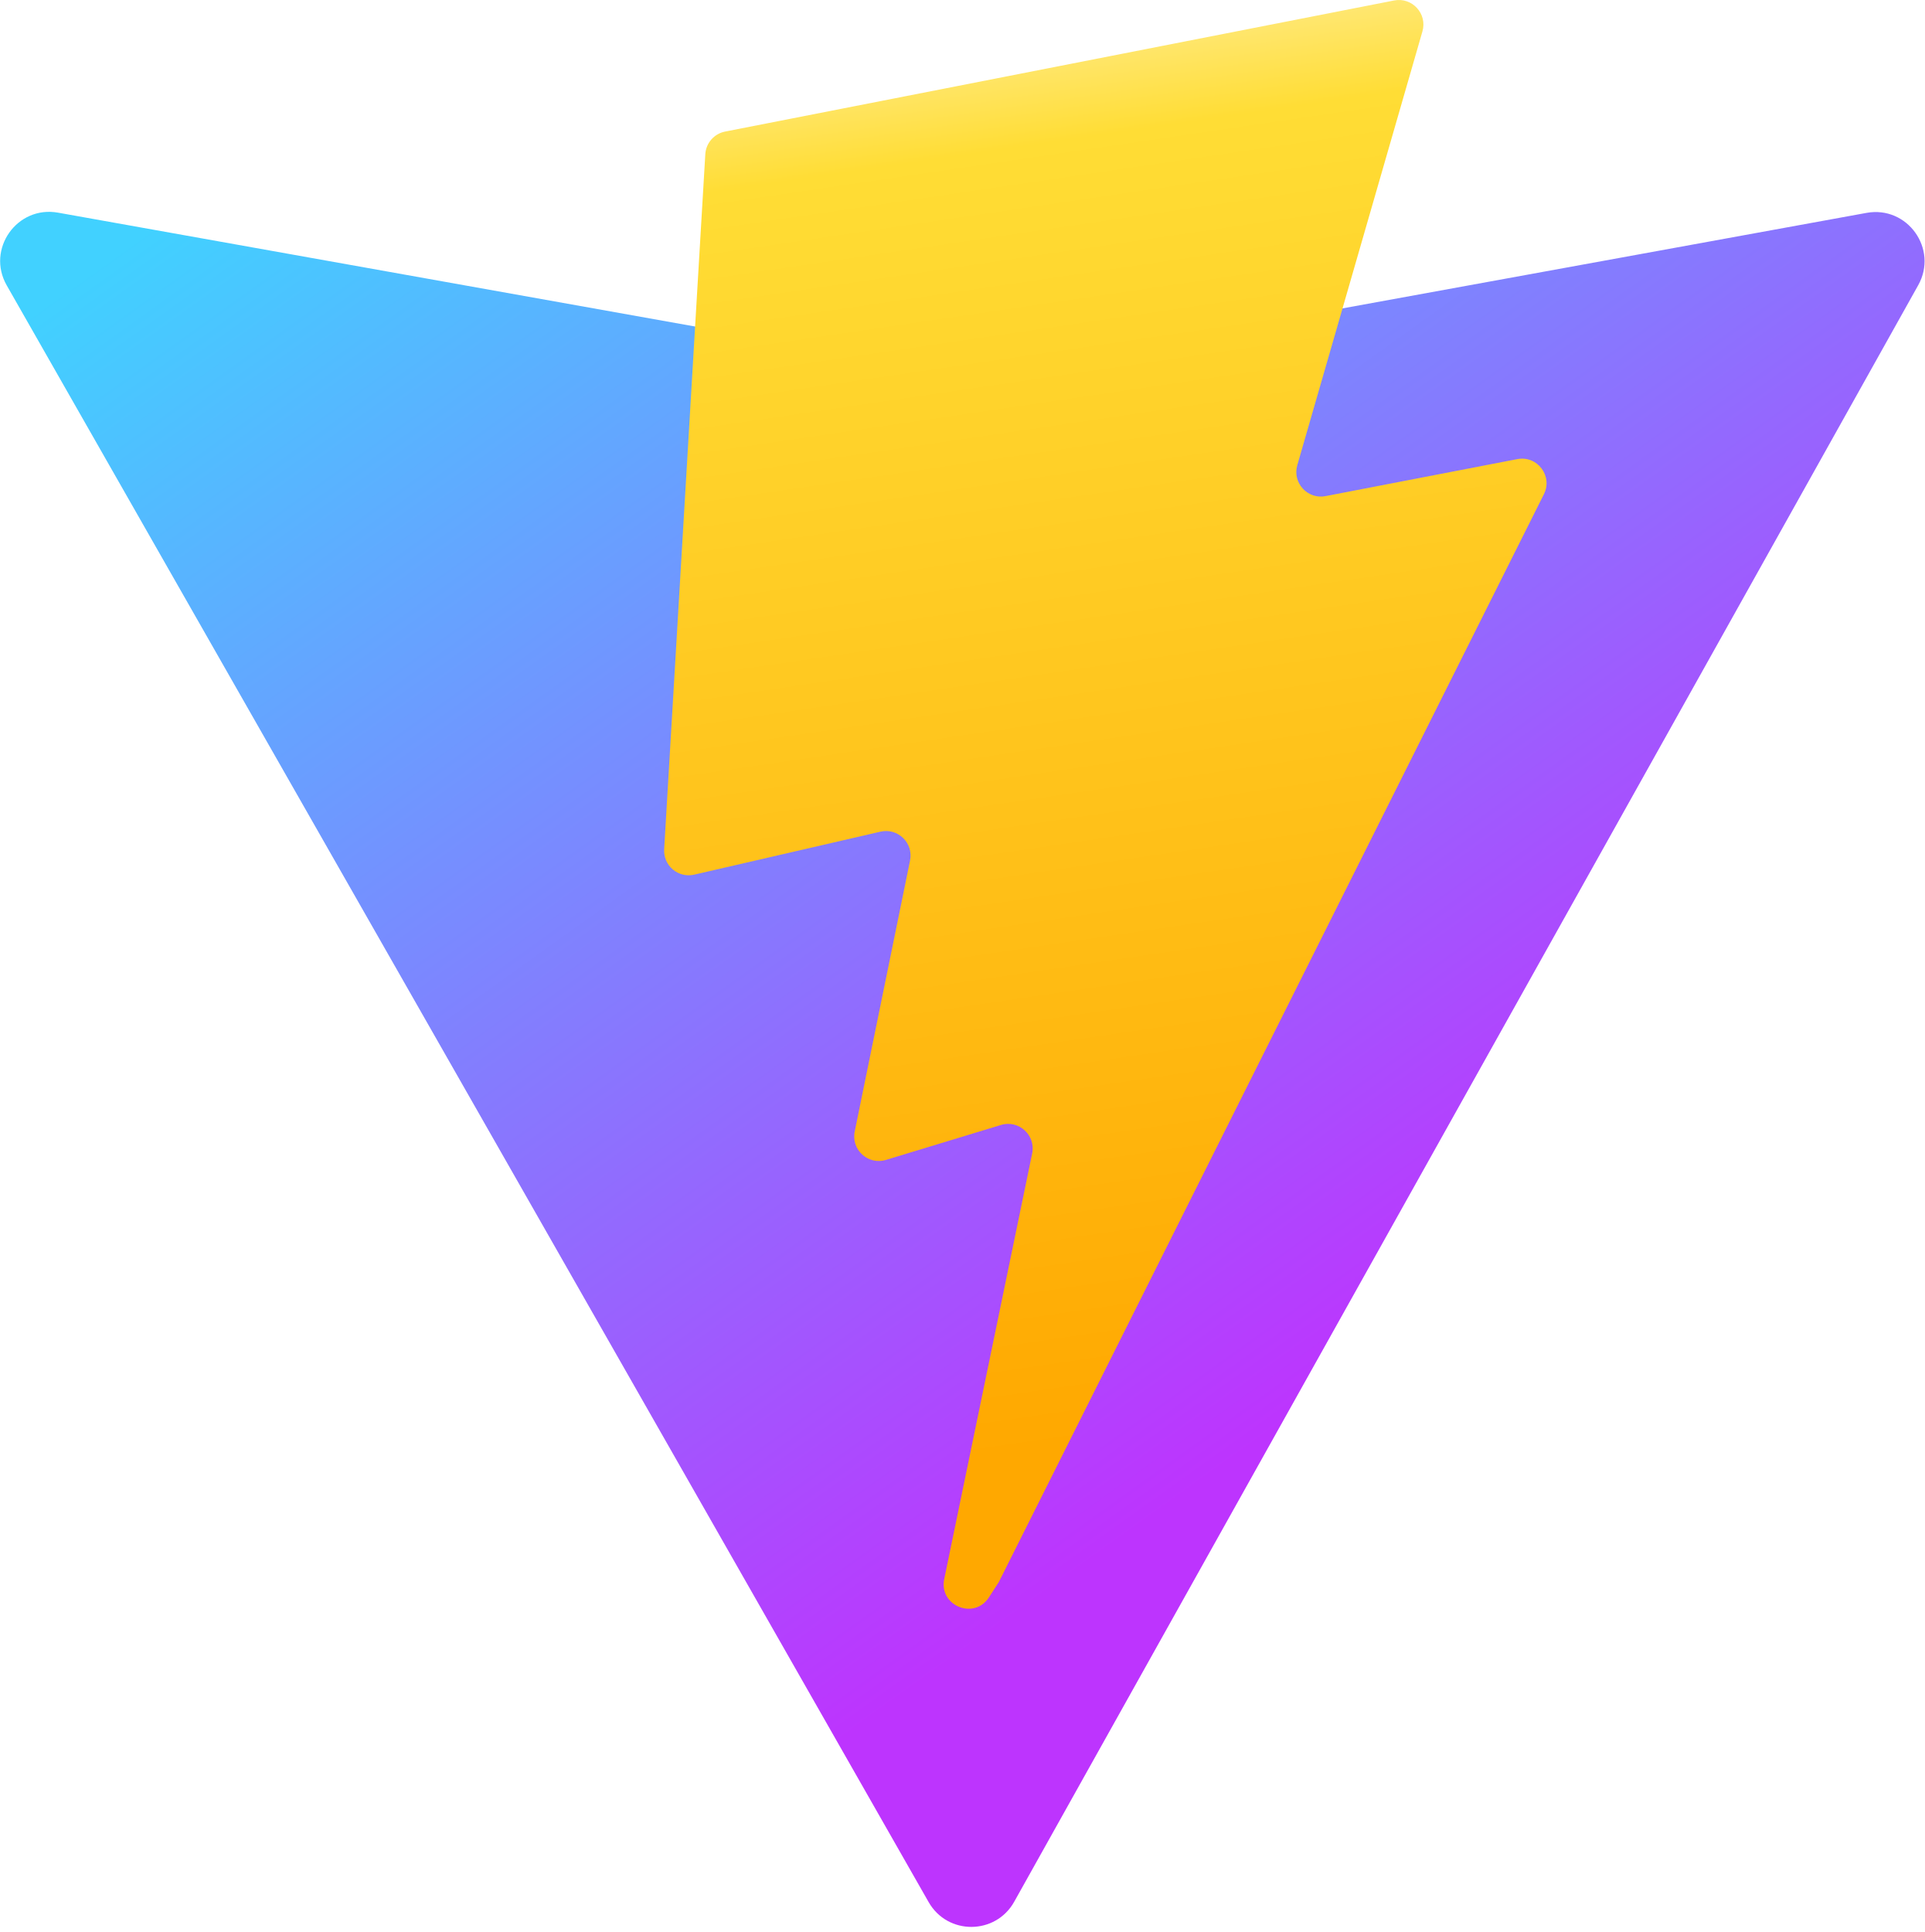
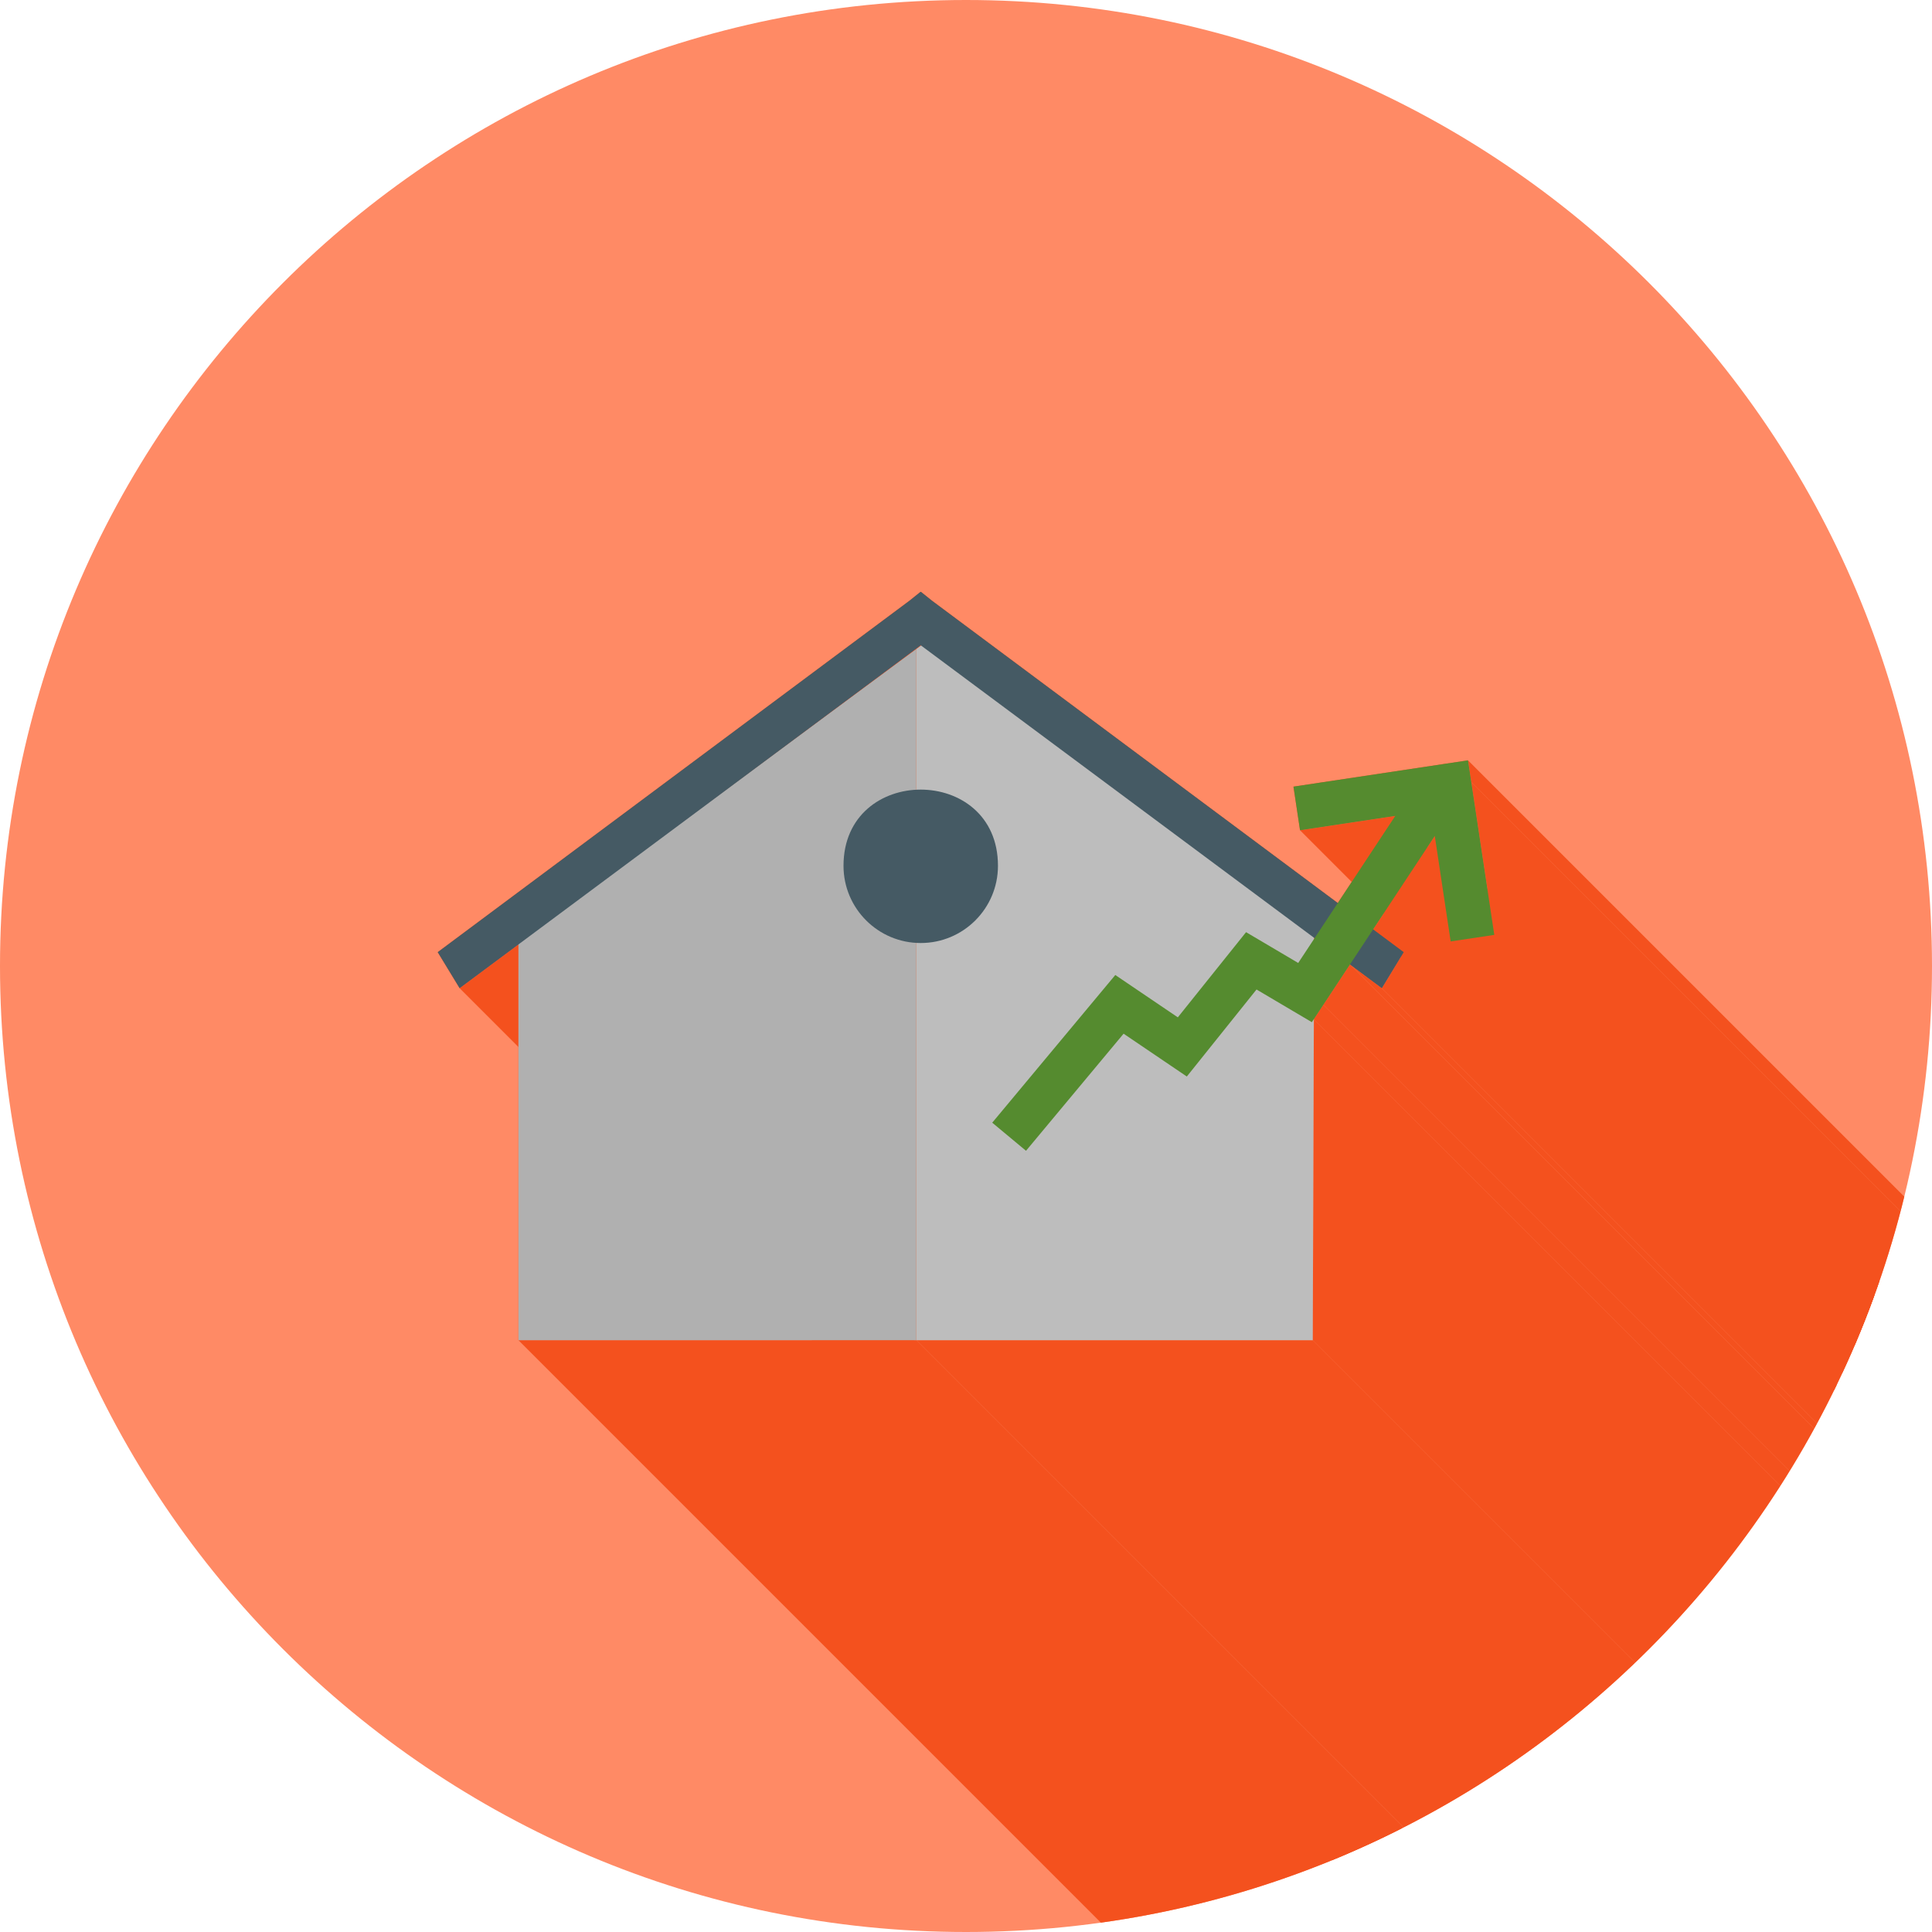
- <svg xmlns="http://www.w3.org/2000/svg" aria-hidden="true" role="img" class="iconify iconify--logos" width="31.88" height="32" preserveAspectRatio="xMidYMid meet" viewBox="0 0 256 257">
+ <svg xmlns="http://www.w3.org/2000/svg" xml:space="preserve" width="2048" height="2048" style="shape-rendering:geometricPrecision;text-rendering:geometricPrecision;image-rendering:optimizeQuality;fill-rule:evenodd;clip-rule:evenodd">
  <defs>
-     <linearGradient id="IconifyId1813088fe1fbc01fb466" x1="-.828%" x2="57.636%" y1="7.652%" y2="78.411%">
-       <stop offset="0%" stop-color="#41D1FF" />
-       <stop offset="100%" stop-color="#BD34FE" />
-     </linearGradient>
-     <linearGradient id="IconifyId1813088fe1fbc01fb467" x1="43.376%" x2="50.316%" y1="2.242%" y2="89.03%">
-       <stop offset="0%" stop-color="#FFEA83" />
-       <stop offset="8.333%" stop-color="#FFDD35" />
-       <stop offset="100%" stop-color="#FFA800" />
-     </linearGradient>
+     <clipPath id="id0">
+       <path d="M1024 0c565.539 0 1024 458.461 1024 1024s-458.461 1024-1024 1024S0 1589.539 0 1024 458.461 0 1024 0z" />
+     </clipPath>
+     <style>.fil1{fill:#f4511e}</style>
  </defs>
-   <path fill="url(#IconifyId1813088fe1fbc01fb466)" d="M255.153 37.938L134.897 252.976c-2.483 4.44-8.862 4.466-11.382.048L.875 37.958c-2.746-4.814 1.371-10.646 6.827-9.67l120.385 21.517a6.537 6.537 0 0 0 2.322-.004l117.867-21.483c5.438-.991 9.574 4.796 6.877 9.62Z" />
-   <path fill="url(#IconifyId1813088fe1fbc01fb467)" d="M185.432.063L96.44 17.501a3.268 3.268 0 0 0-2.634 3.014l-5.474 92.456a3.268 3.268 0 0 0 3.997 3.378l24.777-5.718c2.318-.535 4.413 1.507 3.936 3.838l-7.361 36.047c-.495 2.426 1.782 4.5 4.151 3.78l15.304-4.649c2.372-.72 4.652 1.36 4.15 3.788l-11.698 56.621c-.732 3.542 3.979 5.473 5.943 2.437l1.313-2.028l72.516-144.72c1.215-2.423-.88-5.186-3.54-4.672l-25.505 4.922c-2.396.462-4.435-1.77-3.759-4.114l16.646-57.705c.677-2.35-1.37-4.583-3.769-4.113Z" />
+   <g id="Layer_x0020_1">
+     <path d="M1024 0c565.539 0 1024 458.461 1024 1024s-458.461 1024-1024 1024S0 1589.539 0 1024 458.461 0 1024 0z" style="fill:#ff8a65" />
+     <g style="clip-path:url(#id0)">
+       <g id="_461751512">
+         <path id="_4801323041" class="fil1" d="M1479.06 864.876 2614.94 2000.76l-100.99 15.21L1378.07 880.087z" />
+         <path id="_480125992" class="fil1" d="m1556.13 805.99 1135.88 1135.88 3.49 23.13L1559.62 829.113z" />
+         <path id="_480129544" class="fil1" d="M1520.93 886.169 2656.81 2022.05l-65.34 99L1455.58 985.164z" />
+         <path id="_480111328" class="fil1" d="M1584 991.011 2719.88 2126.89l-46.23 6.95L1537.77 997.954z" />
+         <path id="_480111064" class="fil1" d="M1559.62 829.113 2695.5 1965l24.38 161.89L1584 991.011z" />
+         <path id="_480105856" class="fil1" d="m1488.02 1009.33 1135.89 1135.89-23.23 38.19L1464.8 1047.52z" />
+         <path id="_480105832" class="fil1" d="m1464.8 1047.52 1135.88 1135.89-33.79-25.13-1135.88-1135.89z" />
+         <path id="_480109528" class="fil1" d="m1431.01 1022.39 1135.88 1135.89-28.16 42.65-1135.88-1135.88z" />
+         <path id="_480105568" class="fil1" d="m1402.85 1065.05 1135.88 1135.88-10.12 15.34-1135.88-1135.88z" />
+         <path id="_480105424" class="fil1" d="m1392.73 1080.39 1135.88 1135.88-1.16 340.26-1135.88-1135.88z" />
+         <path id="_480105328" class="fil1" d="m1391.57 1420.65 1135.88 1135.88h-420.13L971.439 1420.65z" />
+         <path id="_480104080" class="fil1" d="M971.439 1420.65 2107.32 2556.53h-.09L971.354 1420.65z" />
+         <path id="_480120352" class="fil1" d="M549.548 1001.18 1685.43 2137.06l-62.32 46.35L487.224 1047.52z" />
+         <path id="_480129376" class="fil1" d="M971.354 1420.65 2107.23 2556.53h-421.8L549.548 1420.65z" />
+         <path id="_461722520" class="fil1" d="m987.75 636.624 430.34 320.608 60.97-92.356-100.99 15.211-6.94-46.23 161.9-24.387 23.1-3.48 3.49 23.123L1584 991.011l-46.23 6.943-16.84-111.785-65.35 98.995 32.44 24.166-23.22 38.19-33.79-25.13-28.16 42.66-10.12 15.34-1.16 340.26H549.548v-419.47l-62.324 46.34L464 1009.33l500.275-372.706 11.564-9.272.173.139.173-.139z" />
+       </g>
+     </g>
+     <path d="M1024 0c565.539 0 1024 458.461 1024 1024s-458.461 1024-1024 1024S0 1589.539 0 1024 458.461 0 1024 0z" style="fill:none" />
+     <path style="fill:#b0b0b0" d="M971.354 1420.65H549.548v-421l421.806-311.677z" />
+     <path style="fill:#bdbdbd" d="m992.716 672.188 400.444 280.673-1.59 467.789H971.354V687.973l.744-.55z" />
+     <path style="fill:#455a64;fill-rule:nonzero" d="m976.012 684.151-.077-.064-488.711 363.433L464 1009.33l500.275-372.706 11.564-9.272.173.139.173-.139 11.565 9.272 500.27 372.706-23.22 38.19-488.71-363.433z" />
+     <path style="fill:#558b2f;fill-rule:nonzero" d="m1051.8 1190.09 116.95-140.33 13.51-16.22 17.46 11.83 48.82 33.06 59.71-74.53 12.63-15.768 17.43 10.291 37.84 22.357 102.91-155.904-100.99 15.211-6.94-46.23 161.9-24.387 23.1-3.48 3.49 23.123L1584 991.011l-46.23 6.943-16.84-111.785-118.08 178.881-12.22 18.51-19.12-11.29-39.54-23.36-60.48 75.5-13.41 16.74-17.84-12.08-49.19-33.32-103.43 124.13z" />
+     <path d="M1057.88 917.776c0 45.212-36.652 81.862-81.863 81.862-45.21 0-81.863-36.65-81.863-81.862 0-107.68 163.726-107.68 163.726 0z" style="fill:#455a64" />
+   </g>
</svg>
